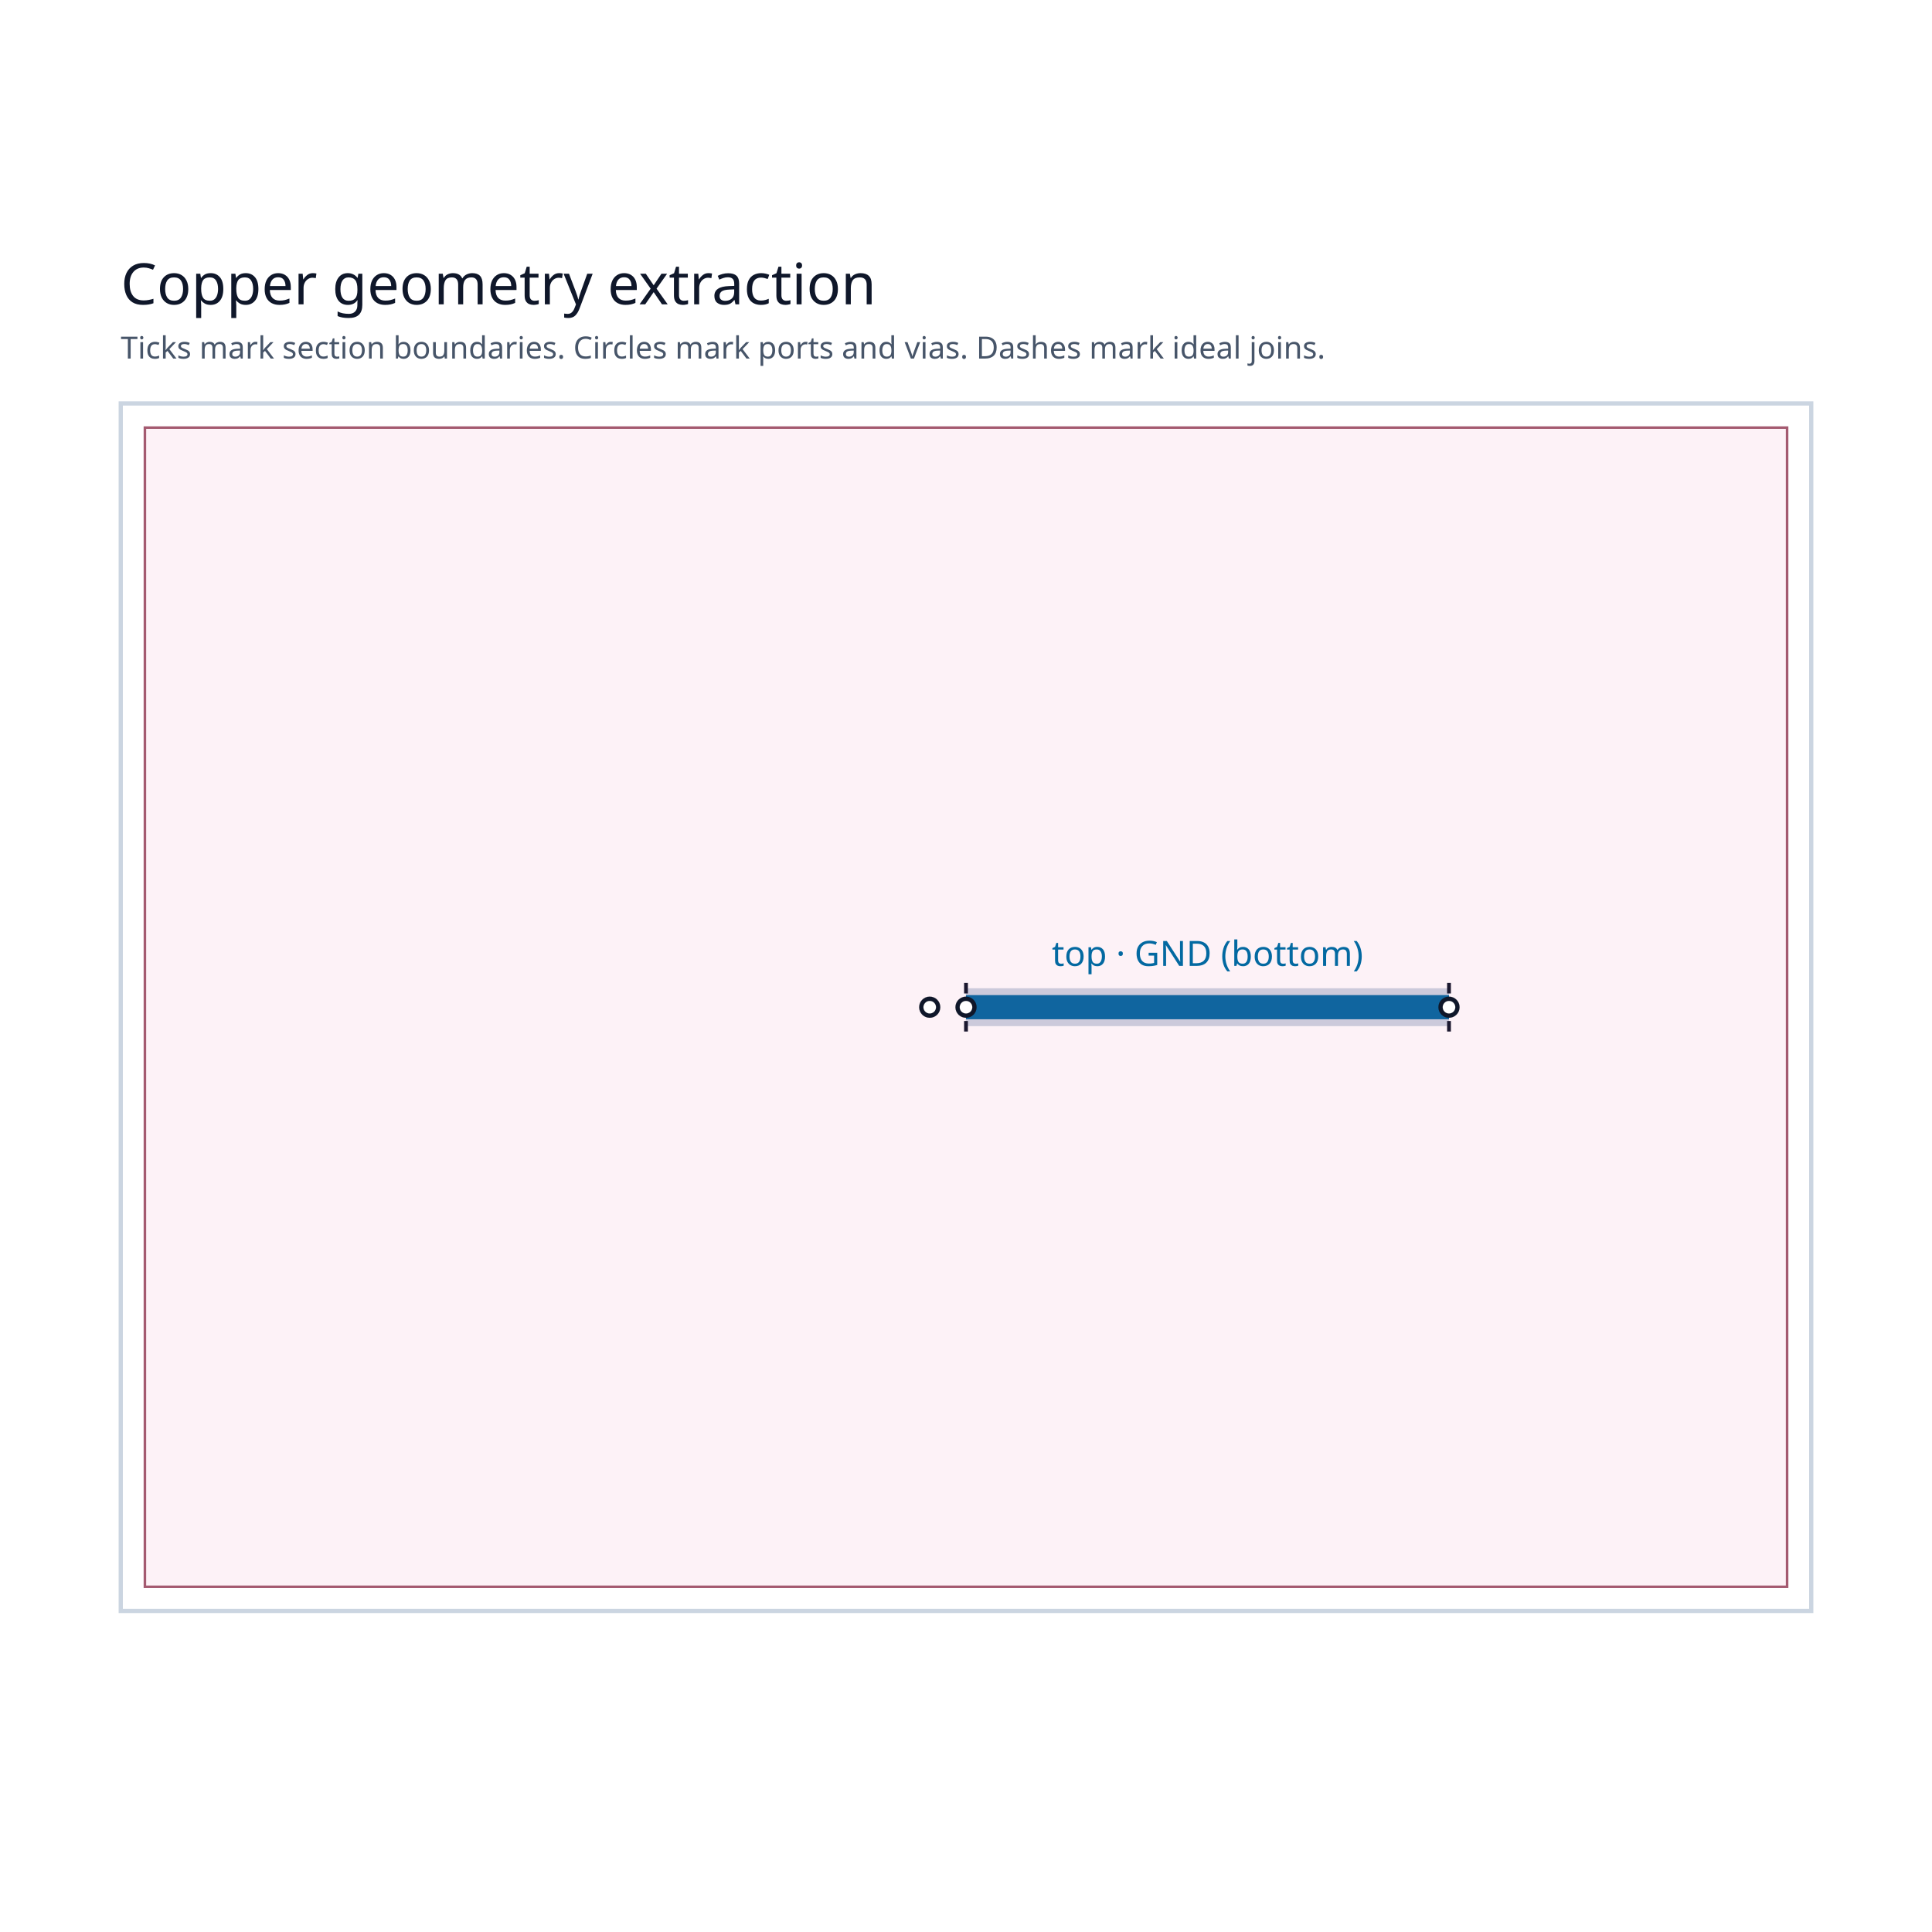
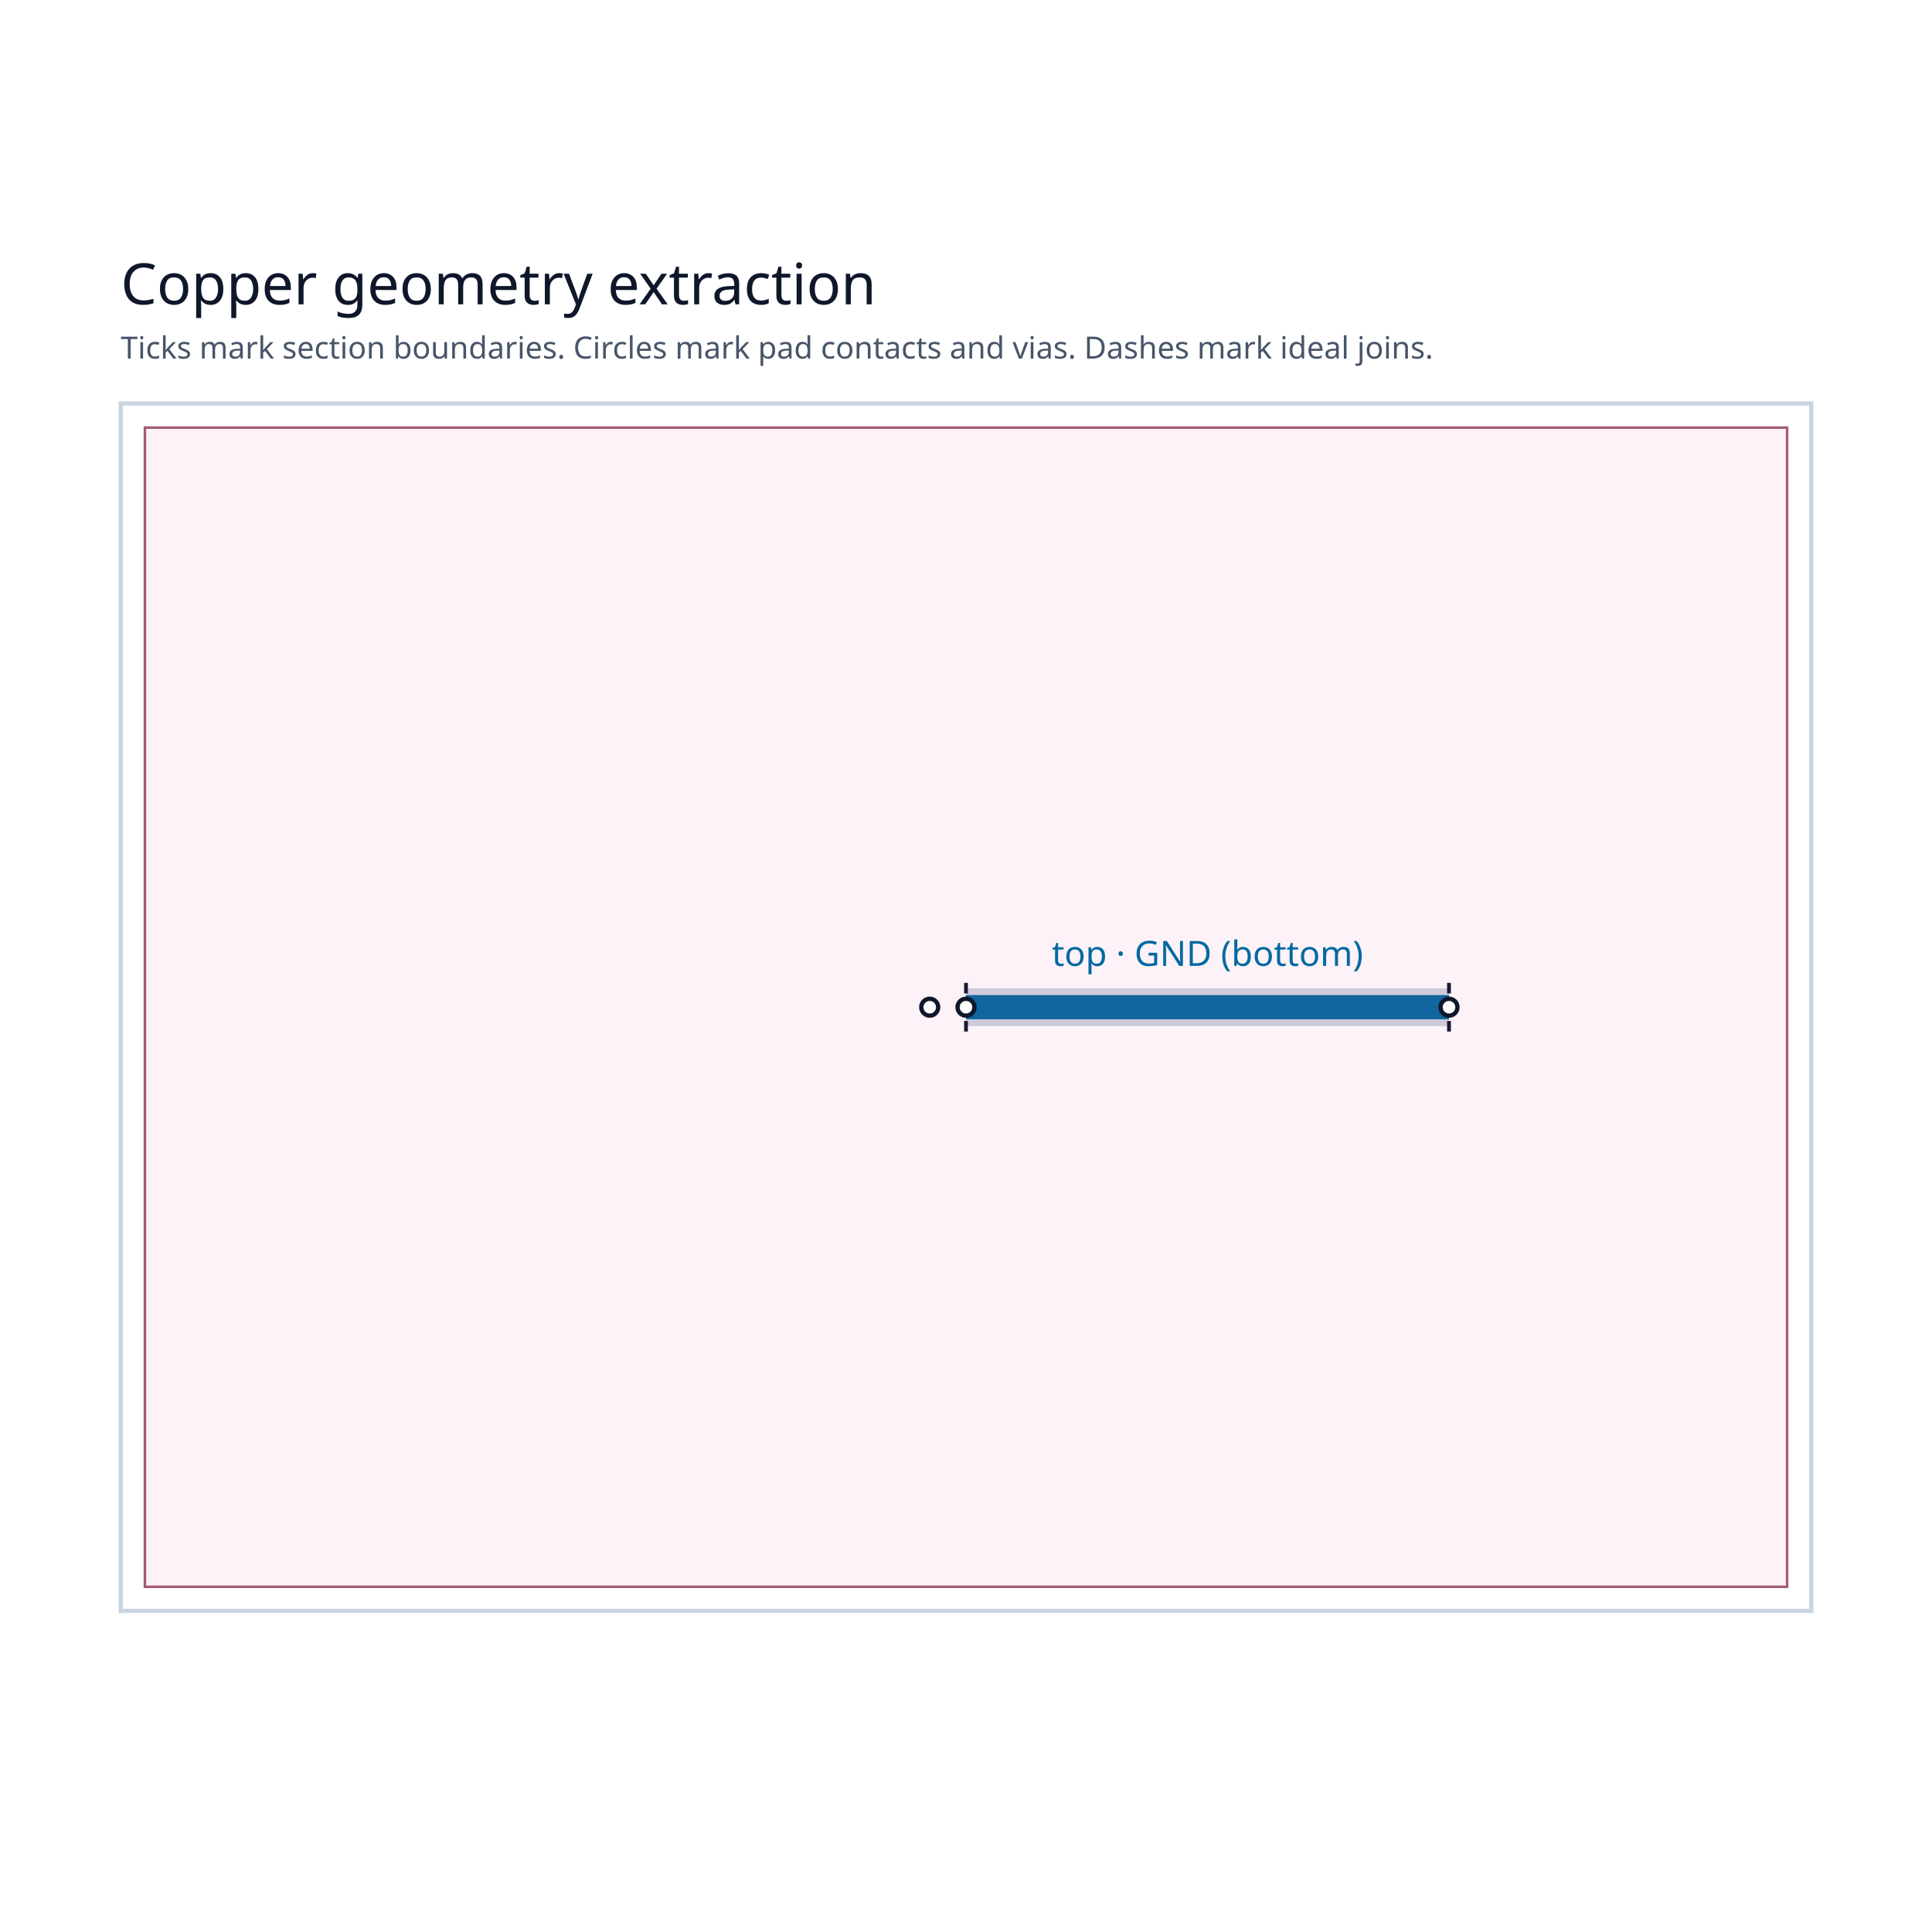
<svg xmlns="http://www.w3.org/2000/svg" width="640" height="640" viewBox="0 0 640 640">
  <rect width="100%" height="100%" fill="#ffffff" />
  <g>
    <polyline data-points="0,0 -0.0008,0" data-type="line" data-label="" points="320,333.65 319.968,333.65" fill="none" stroke="#cbd5e1" stroke-linejoin="round" stroke-width="12.55" />
  </g>
  <g>
    <polyline data-points="-0.0008,0 4,0" data-type="line" data-label="" points="319.968,333.65 480,333.65" fill="none" stroke="#cbd5e1" stroke-linejoin="round" stroke-width="12.55" />
  </g>
  <g>
    <polyline data-points="0,0 4,0" data-type="line" data-label="top wire · GND (bottom)" points="320,333.65 480,333.65" fill="none" stroke="#0369a1" stroke-linejoin="round" stroke-width="8" />
  </g>
  <g>
    <polyline data-points="0,-0.114 0,-0.2015" data-type="line" data-label="" points="320,338.21 320,341.71" fill="none" stroke="#0f172a" stroke-linejoin="round" stroke-width="1.26" />
  </g>
  <g>
    <polyline data-points="0,0.114 0,0.2015" data-type="line" data-label="" points="320,329.09 320,325.59" fill="none" stroke="#0f172a" stroke-linejoin="round" stroke-width="1.26" />
  </g>
  <g>
    <polyline data-points="4,-0.114 4,-0.2015" data-type="line" data-label="" points="480,338.21 480,341.71" fill="none" stroke="#0f172a" stroke-linejoin="round" stroke-width="1.26" />
  </g>
  <g>
    <polyline data-points="4,0.114 4,0.2015" data-type="line" data-label="" points="480,329.09 480,325.59" fill="none" stroke="#0f172a" stroke-linejoin="round" stroke-width="1.26" />
  </g>
  <g>
    <polygon data-type="polygon" data-label="" data-points="-7,-5 7,-5 7,5 -7,5" points="40,533.65 600,533.65 600,133.65 40,133.65" fill="none" stroke="#cbd5e1" stroke-width="1.4" />
  </g>
  <g>
    <polygon data-type="polygon" data-label="" data-points="-6.8,-4.8 6.8,-4.8 6.8,4.8 -6.8,4.8" points="48,525.65 592,525.65 592,141.65 48,141.65" fill="rgba(219,39,119,0.06)" stroke="#a45a70" stroke-width="0.84" />
  </g>
  <circle data-type="circle" data-label="" data-x="0" data-y="0" cx="320" cy="333.65" r="3.5" fill="#0f172a" stroke="black" stroke-width="0.025" />
  <circle data-type="circle" data-label="" data-x="0" data-y="0" cx="320" cy="333.65" r="2.1" fill="white" stroke="black" stroke-width="0.025" />
  <circle data-type="circle" data-label="" data-x="4" data-y="0" cx="480" cy="333.65" r="3.5" fill="#0f172a" stroke="black" stroke-width="0.025" />
  <circle data-type="circle" data-label="" data-x="4" data-y="0" cx="480" cy="333.65" r="2.1" fill="white" stroke="black" stroke-width="0.025" />
  <circle data-type="circle" data-label="" data-x="-0.3004" data-y="0" cx="307.984" cy="333.65" r="3.5" fill="#0f172a" stroke="black" stroke-width="0.025" />
  <circle data-type="circle" data-label="" data-x="-0.3004" data-y="0" cx="307.984" cy="333.65" r="2.1" fill="white" stroke="black" stroke-width="0.025" />
  <text data-type="text" data-label="Copper geometry extraction" data-x="-7" data-y="5.6825" x="40" y="106.35" fill="#0f172a" font-size="18.9" font-family="sans-serif" text-anchor="start" dominant-baseline="text-after-edge">Copper geometry extraction</text>
-   <text data-type="text" data-label="Ticks mark section boundaries. Circles mark ports and vias. Dashes mark ideal joins." data-x="-7" data-y="5.2975" x="40" y="121.75" fill="#475569" font-size="10.15" font-family="sans-serif" text-anchor="start" dominant-baseline="text-after-edge">Ticks mark section boundaries. Circles mark ports and vias. Dashes mark ideal joins.</text>
+   <text data-type="text" data-label="Ticks mark section boundaries. Circles mark pad contacts and vias. Dashes mark ideal joins." data-x="-7" data-y="5.2975" x="40" y="121.75" fill="#475569" font-size="10.15" font-family="sans-serif" text-anchor="start" dominant-baseline="text-after-edge">Ticks mark section boundaries. Circles mark pad contacts and vias. Dashes mark ideal joins.</text>
  <text data-type="text" data-label="top · GND (bottom)" data-x="2" data-y="0.2575" x="400" y="323.35" fill="#0369a1" font-size="11.55" font-family="sans-serif" text-anchor="middle" dominant-baseline="text-after-edge">top · GND (bottom)</text>
  <g id="crosshair" style="display: none">
    <line id="crosshair-h" y1="0" y2="640" stroke="#666" stroke-width="0.5" />
    <line id="crosshair-v" x1="0" x2="640" stroke="#666" stroke-width="0.5" />
    <text id="coordinates" font-family="monospace" font-size="12" fill="#666" />
  </g>
</svg>
